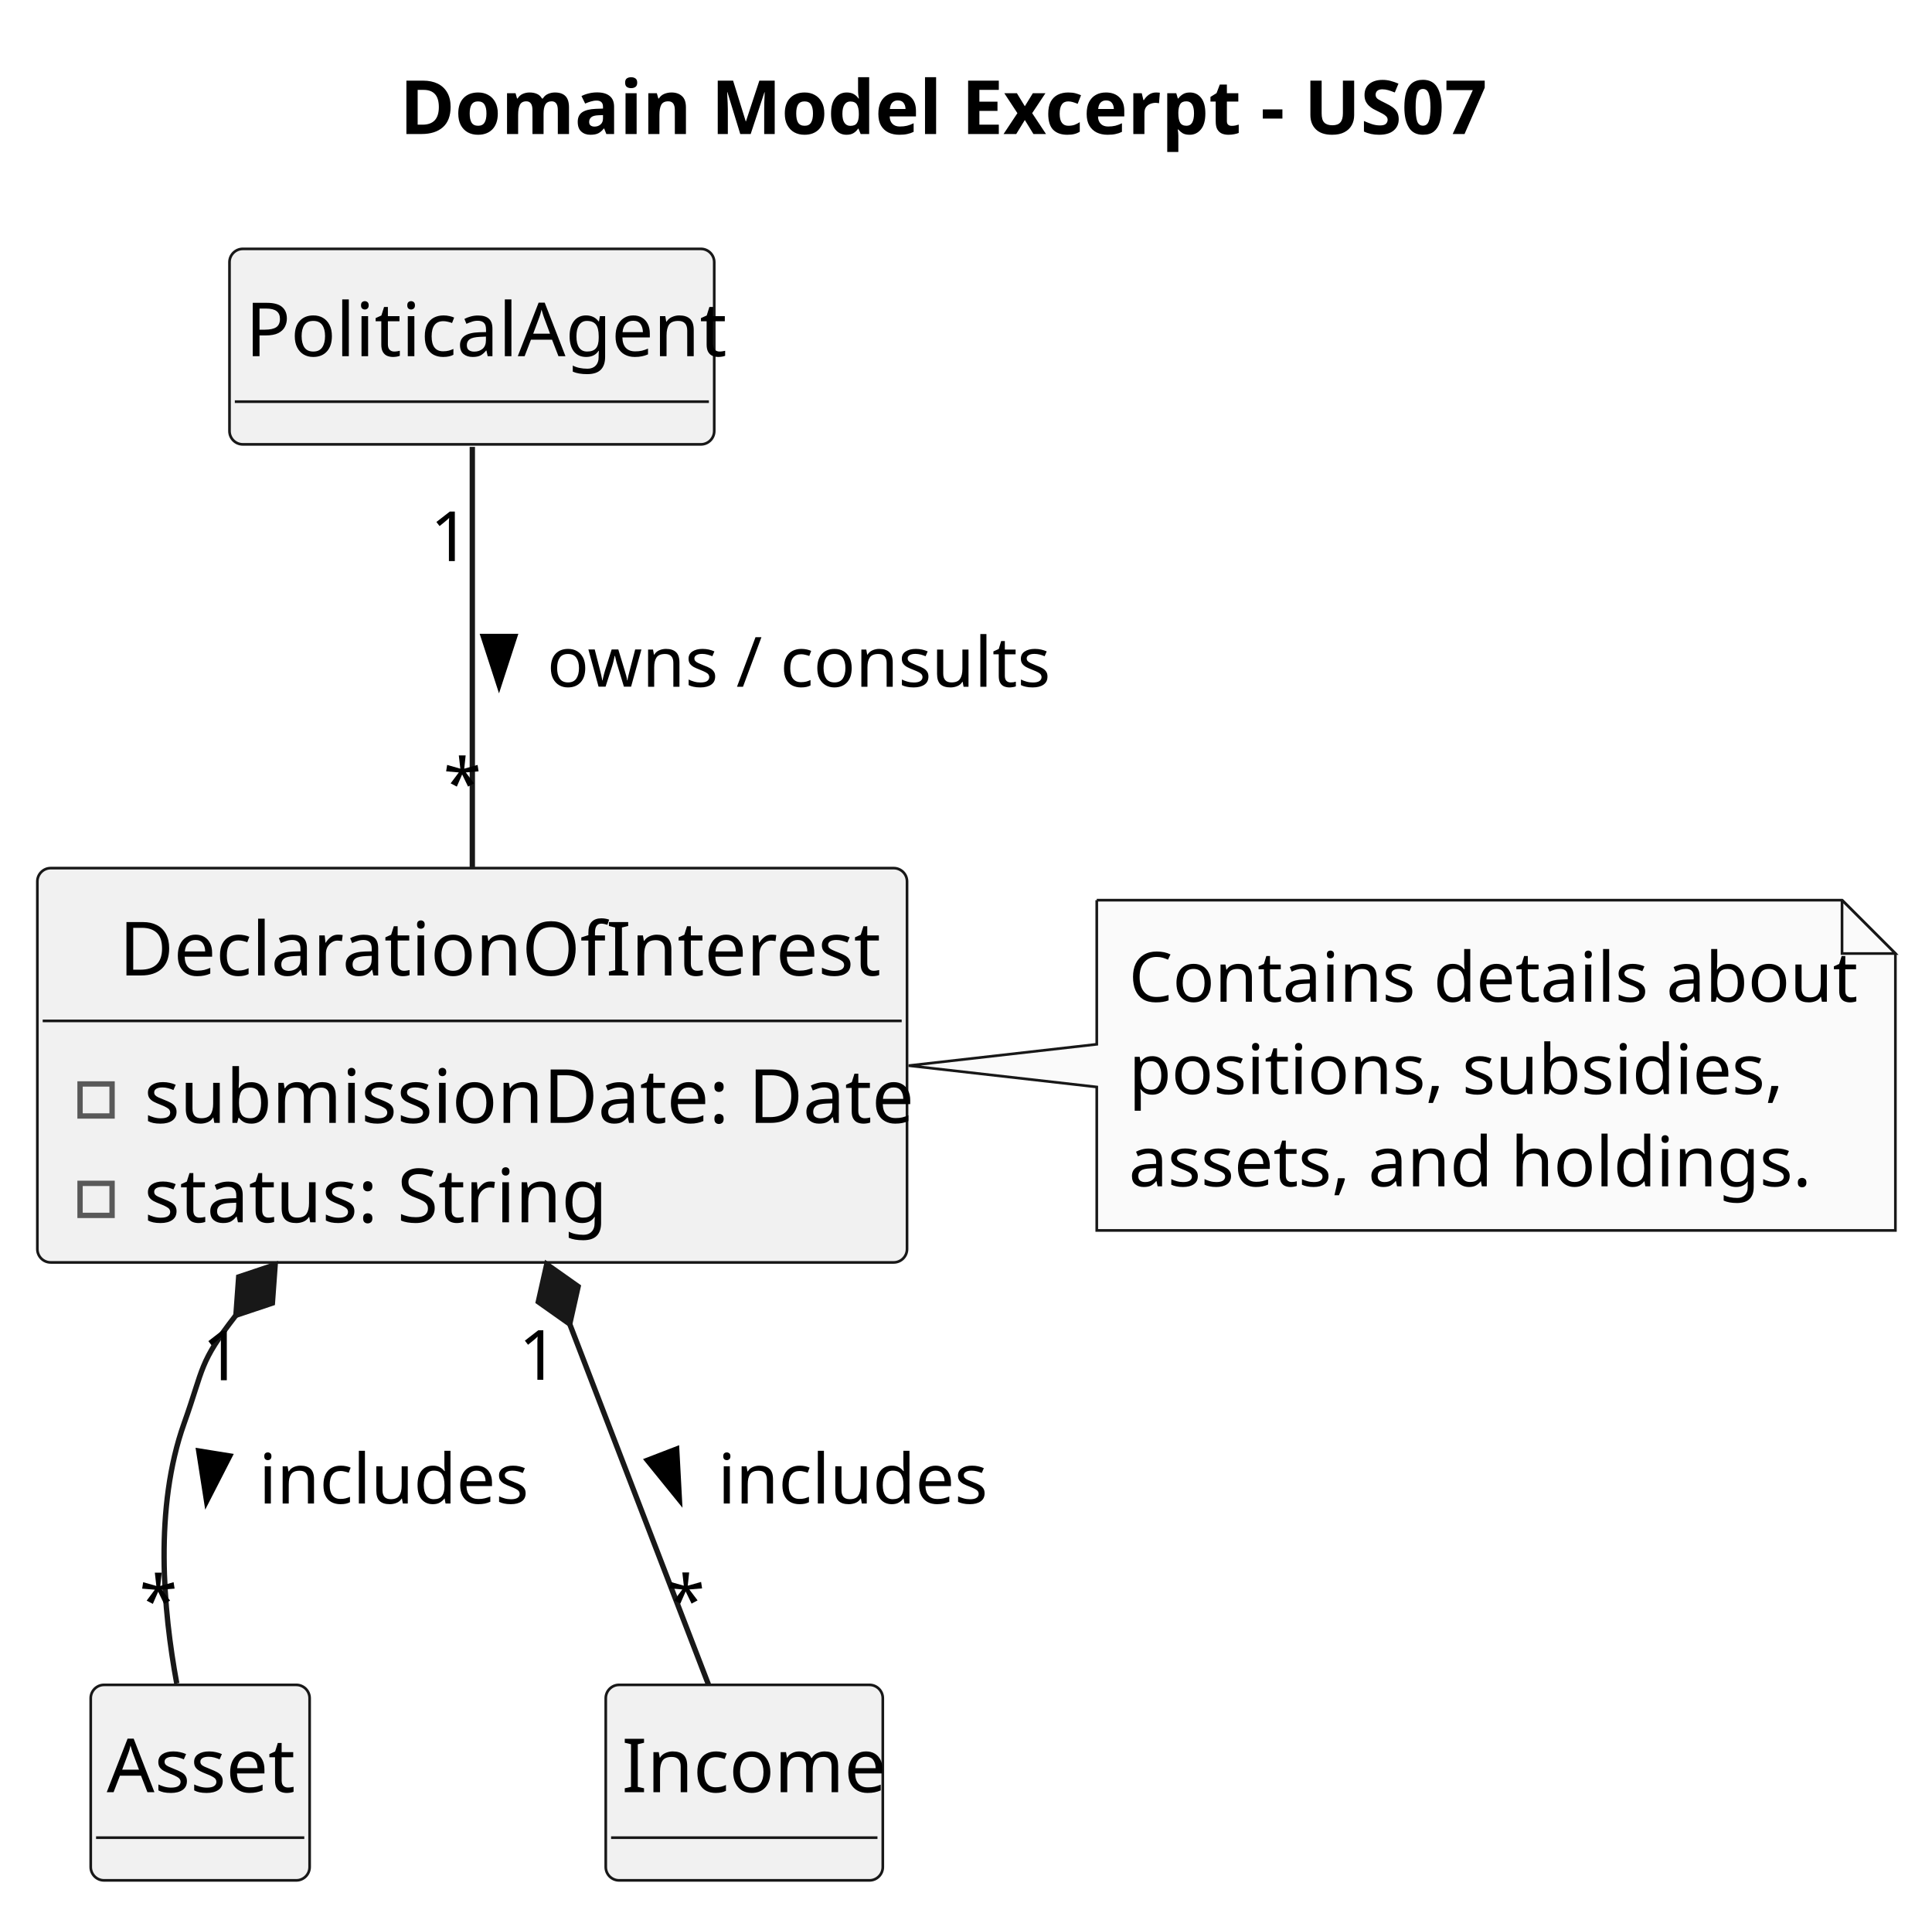
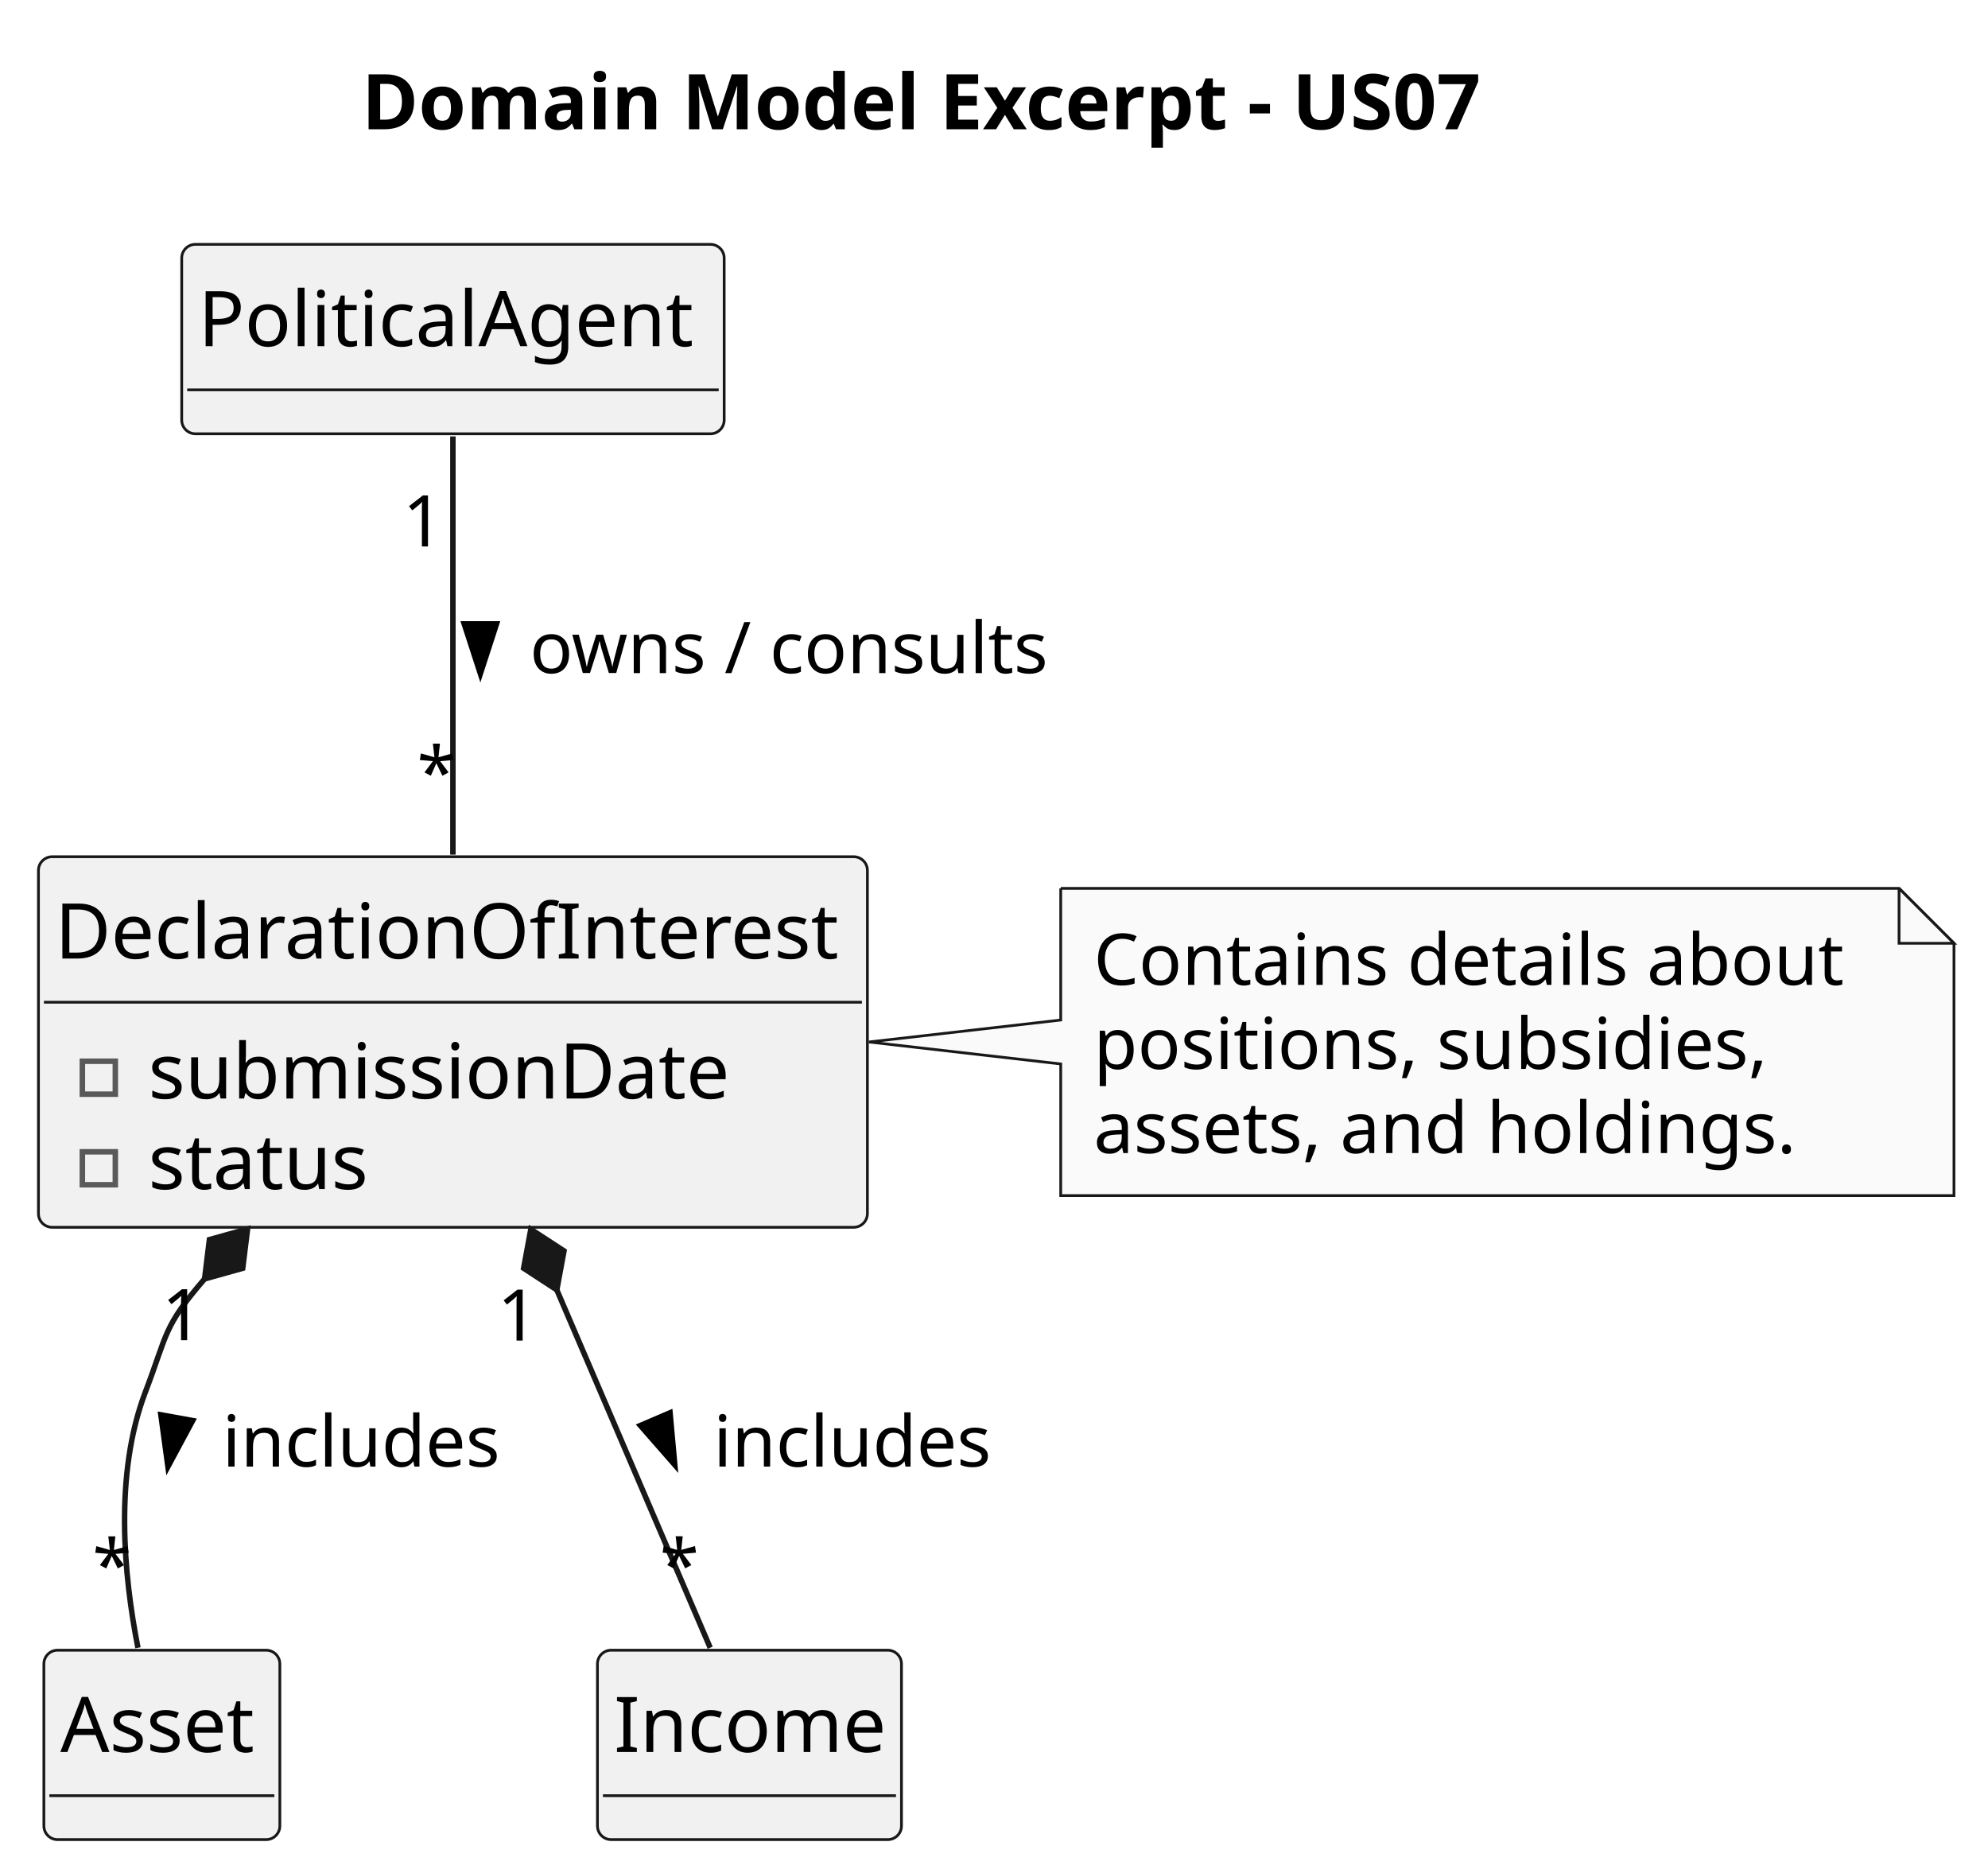
- <svg xmlns="http://www.w3.org/2000/svg" contentStyleType="text/css" data-diagram-type="CLASS" height="359px" preserveAspectRatio="none" style="width:362px;height:359px;background:#FFFFFF;" version="1.1" viewBox="0 0 362 359" width="362px" zoomAndPan="magnify">
+ <svg xmlns="http://www.w3.org/2000/svg" contentStyleType="text/css" data-diagram-type="CLASS" height="341px" preserveAspectRatio="none" style="width:362px;height:341px;background:#FFFFFF;" version="1.1" viewBox="0 0 362 341" width="362px" zoomAndPan="magnify">
  <defs />
  <g>
    <g class="title" data-source-line="8">
-       <text fill="#000000" font-family="sans-serif" font-size="14" font-weight="bold" lengthAdjust="spacing" textLength="198.379" x="74.881" y="25.107">Domain Model Excerpt - US07</text>
+       <text fill="#000000" font-family="sans-serif" font-size="14" font-weight="bold" lengthAdjust="spacing" textLength="217.102" x="65.851" y="23.535">Domain Model Excerpt - US07</text>
    </g>
-     <g class="entity" data-entity="PoliticalAgent" data-source-line="10" data-uid="ent0002" id="entity_PoliticalAgent">
-       <rect fill="#F1F1F1" height="36.621" rx="2.5" ry="2.5" style="stroke:#181818;stroke-width:0.5;" width="90.827" x="43" y="46.621" />
-       <text fill="#000000" font-family="sans-serif" font-size="14" lengthAdjust="spacing" textLength="84.827" x="46" y="66.728">PoliticalAgent</text>
-       <line style="stroke:#181818;stroke-width:0.5;" x1="44" x2="132.827" y1="75.242" y2="75.242" />
+     <g class="entity" data-qualified-name="PoliticalAgent" data-source-line="10" id="ent0002">
+       <rect fill="#F1F1F1" height="34.488" rx="2.5" ry="2.5" style="stroke:#181818;stroke-width:0.5;" width="98.777" x="33.09" y="44.488" />
+       <text fill="#000000" font-family="sans-serif" font-size="14" lengthAdjust="spacing" textLength="92.777" x="36.09" y="63.023">PoliticalAgent</text>
+       <line style="stroke:#181818;stroke-width:0.5;" x1="34.09" x2="130.867" y1="70.977" y2="70.977" />
    </g>
-     <g class="entity" data-entity="DeclarationOfInterest" data-source-line="13" data-uid="ent0003" id="entity_DeclarationOfInterest">
-       <rect fill="#F1F1F1" height="73.863" rx="2.5" ry="2.5" style="stroke:#181818;stroke-width:0.5;" width="162.951" x="7" y="162.621" />
-       <text fill="#000000" font-family="sans-serif" font-size="14" lengthAdjust="spacing" textLength="132.282" x="22.334" y="182.728">DeclarationOfInterest</text>
-       <line style="stroke:#181818;stroke-width:0.5;" x1="8" x2="168.951" y1="191.242" y2="191.242" />
-       <rect fill="none" height="6" style="stroke:#595959;stroke-width:1;" width="6" x="15" y="203.053" />
-       <text fill="#000000" font-family="sans-serif" font-size="14" lengthAdjust="spacing" textLength="136.951" x="27" y="210.35">submissionDate: Date</text>
-       <rect fill="none" height="6" style="stroke:#595959;stroke-width:1;" width="6" x="15" y="221.674" />
-       <text fill="#000000" font-family="sans-serif" font-size="14" lengthAdjust="spacing" textLength="81.703" x="27" y="228.971">status: String</text>
+     <g class="entity" data-qualified-name="DeclarationOfInterest" data-source-line="13" id="ent0003">
+       <rect fill="#F1F1F1" height="67.465" rx="2.5" ry="2.5" style="stroke:#181818;stroke-width:0.5;" width="150.949" x="7" y="155.978" />
+       <text fill="#000000" font-family="sans-serif" font-size="14" lengthAdjust="spacing" textLength="144.949" x="10" y="174.513">DeclarationOfInterest</text>
+       <line style="stroke:#181818;stroke-width:0.5;" x1="8" x2="156.949" y1="182.467" y2="182.467" />
+       <g data-visibility-modifier="PRIVATE_FIELD">
+         <rect fill="none" height="6" style="stroke:#595959;stroke-width:1;" width="6" x="15" y="193.211" />
+       </g>
+       <text fill="#000000" font-family="sans-serif" font-size="14" lengthAdjust="spacing" textLength="108.616" x="27" y="200.002">submissionDate</text>
+       <g data-visibility-modifier="PRIVATE_FIELD">
+         <rect fill="none" height="6" style="stroke:#595959;stroke-width:1;" width="6" x="15" y="209.699" />
+       </g>
+       <text fill="#000000" font-family="sans-serif" font-size="14" lengthAdjust="spacing" textLength="41.166" x="27" y="216.49">status</text>
    </g>
-     <g class="entity" data-entity="Asset" data-source-line="18" data-uid="ent0004" id="entity_Asset">
-       <rect fill="#F1F1F1" height="36.621" rx="2.5" ry="2.5" style="stroke:#181818;stroke-width:0.5;" width="41.014" x="17" y="315.621" />
-       <text fill="#000000" font-family="sans-serif" font-size="14" lengthAdjust="spacing" textLength="35.014" x="20" y="335.728">Asset</text>
-       <line style="stroke:#181818;stroke-width:0.5;" x1="18" x2="57.014" y1="344.242" y2="344.242" />
+     <g class="entity" data-qualified-name="Asset" data-source-line="18" id="ent0004">
+       <rect fill="#F1F1F1" height="34.488" rx="2.5" ry="2.5" style="stroke:#181818;stroke-width:0.5;" width="42.969" x="7.99" y="300.438" />
+       <text fill="#000000" font-family="sans-serif" font-size="14" lengthAdjust="spacing" textLength="36.969" x="10.99" y="318.973">Asset</text>
+       <line style="stroke:#181818;stroke-width:0.5;" x1="8.99" x2="49.959" y1="326.927" y2="326.927" />
    </g>
-     <g class="entity" data-entity="Income" data-source-line="21" data-uid="ent0005" id="entity_Income">
-       <rect fill="#F1F1F1" height="36.621" rx="2.5" ry="2.5" style="stroke:#181818;stroke-width:0.5;" width="51.91" x="113.5" y="315.621" />
-       <text fill="#000000" font-family="sans-serif" font-size="14" lengthAdjust="spacing" textLength="45.91" x="116.5" y="335.728">Income</text>
-       <line style="stroke:#181818;stroke-width:0.5;" x1="114.5" x2="164.41" y1="344.242" y2="344.242" />
+     <g class="entity" data-qualified-name="Income" data-source-line="21" id="ent0005">
+       <rect fill="#F1F1F1" height="34.488" rx="2.5" ry="2.5" style="stroke:#181818;stroke-width:0.5;" width="55.362" x="108.79" y="300.438" />
+       <text fill="#000000" font-family="sans-serif" font-size="14" lengthAdjust="spacing" textLength="49.362" x="111.79" y="318.973">Income</text>
+       <line style="stroke:#181818;stroke-width:0.5;" x1="109.79" x2="163.152" y1="326.927" y2="326.927" />
    </g>
-     <g class="entity" data-entity="GMN9" data-source-line="29" data-uid="ent0010" id="entity_GMN9">
-       <path d="M205.5,168.621 L205.5,195.621 L170.25,199.621 L205.5,203.621 L205.5,230.494 A0,0 0 0 0 205.5,230.494 L355.142,230.494 A0,0 0 0 0 355.142,230.494 L355.142,178.621 L345.142,168.621 L205.5,168.621 A0,0 0 0 0 205.5,168.621" fill="#FAFAFA" style="stroke:#181818;stroke-width:0.5;" />
-       <path d="M345.142,168.621 L345.142,178.621 L355.142,178.621 L345.142,168.621" fill="#FAFAFA" style="stroke:#181818;stroke-width:0.5;" />
-       <text fill="#000000" font-family="sans-serif" font-size="13" lengthAdjust="spacing" textLength="128.642" x="211.5" y="187.649">Contains details about</text>
-       <text fill="#000000" font-family="sans-serif" font-size="13" lengthAdjust="spacing" textLength="116.34" x="211.5" y="204.94">positions, subsidies,</text>
-       <text fill="#000000" font-family="sans-serif" font-size="13" lengthAdjust="spacing" textLength="122.135" x="211.5" y="222.231">assets, and holdings.</text>
+     <g class="entity" data-qualified-name="GMN9" data-source-line="29" id="ent0010">
+       <path d="M193.15,161.738 L193.15,185.708 L158.22,189.708 L193.15,193.708 L193.15,217.67 A0,0 0 0 0 193.15,217.67 L355.804,217.67 A0,0 0 0 0 355.804,217.67 L355.804,171.738 L345.804,161.738 L193.15,161.738 A0,0 0 0 0 193.15,161.738" fill="#FAFAFA" style="stroke:#181818;stroke-width:0.5;" />
+       <path d="M345.804,161.738 L345.804,171.738 L355.804,171.738 L345.804,161.738" fill="#FAFAFA" style="stroke:#181818;stroke-width:0.5;" />
+       <text fill="#000000" font-family="sans-serif" font-size="13" lengthAdjust="spacing" textLength="141.654" x="199.15" y="179.307">Contains details about</text>
+       <text fill="#000000" font-family="sans-serif" font-size="13" lengthAdjust="spacing" textLength="129.264" x="199.15" y="194.617">positions, subsidies,</text>
+       <text fill="#000000" font-family="sans-serif" font-size="13" lengthAdjust="spacing" textLength="133.599" x="199.15" y="209.928">assets, and holdings.</text>
    </g>
-     <g class="link" data-entity-1="PoliticalAgent" data-entity-2="DeclarationOfInterest" data-source-line="24" data-uid="lnk6" id="link_PoliticalAgent_DeclarationOfInterest">
-       <path codeLine="24" d="M88.5,83.711 C88.5,103.711 88.5,136.871 88.5,162.451" fill="none" id="PoliticalAgent-DeclarationOfInterest" style="stroke:#181818;stroke-width:1;" />
-       <polygon fill="#000000" points="93.5,128.267,96.439,119.222,90.561,119.222,93.5,128.267" style="stroke:#000000;stroke-width:1;" />
-       <text fill="#000000" font-family="sans-serif" font-size="13" lengthAdjust="spacing" textLength="88.874" x="102.5" y="128.649">owns / consults</text>
-       <text fill="#000000" font-family="sans-serif" font-size="13" lengthAdjust="spacing" textLength="7.23" x="80.614" y="105.11">1</text>
-       <text fill="#000000" font-family="sans-serif" font-size="13" lengthAdjust="spacing" textLength="5.059" x="83.064" y="151.382">*</text>
+     <g class="link" data-entity-1="ent0002" data-entity-2="ent0003" data-link-type="association" data-source-line="24" id="lnk6">
+       <path codeLine="24" d="M82.47,79.458 C82.47,98.798 82.47,131.118 82.47,155.598" fill="none" id="PoliticalAgent-DeclarationOfInterest" style="stroke:#181818;stroke-width:1;" />
+       <polygon fill="#000000" points="87.47,122.634,90.409,113.588,84.531,113.588,87.47,122.634" style="stroke:#000000;stroke-width:1;" />
+       <text fill="#000000" font-family="sans-serif" font-size="13" lengthAdjust="spacing" textLength="100.394" x="96.47" y="122.547">owns / consults</text>
+       <text fill="#000000" font-family="sans-serif" font-size="13" lengthAdjust="spacing" textLength="8.22" x="73.325" y="99.482">1</text>
+       <text fill="#000000" font-family="sans-serif" font-size="13" lengthAdjust="spacing" textLength="6.265" x="75.922" y="145.264">*</text>
    </g>
-     <g class="link" data-entity-1="DeclarationOfInterest" data-entity-2="Asset" data-source-line="25" data-uid="lnk7" id="link_DeclarationOfInterest_Asset">
-       <path codeLine="25" d="M44.201,246.39 C37.221,255.38 38.28,256.021 34.5,266.621 C28.87,282.401 30.58,301.641 33.12,315.361" fill="none" id="DeclarationOfInterest-backto-Asset" style="stroke:#181818;stroke-width:1;" />
-       <polygon fill="#181818" points="51.56,236.911,44.721,239.197,44.201,246.39,51.04,244.103,51.56,236.911" style="stroke:#181818;stroke-width:1;" />
-       <polygon fill="#000000" points="38.707,281.203,43.043,272.739,37.24,271.807,38.707,281.203" style="stroke:#000000;stroke-width:1;" />
-       <text fill="#000000" font-family="sans-serif" font-size="13" lengthAdjust="spacing" textLength="47.696" x="48.5" y="281.649">includes</text>
-       <text fill="#000000" font-family="sans-serif" font-size="13" lengthAdjust="spacing" textLength="7.23" x="37.885" y="258.559">1</text>
-       <text fill="#000000" font-family="sans-serif" font-size="13" lengthAdjust="spacing" textLength="5.059" x="26.106" y="304.48">*</text>
+     <g class="link" data-entity-1="ent0003" data-entity-2="ent0004" data-link-type="composition" data-source-line="25" id="lnk7">
+       <path codeLine="25" d="M37.253,232.844 C29.663,241.664 30.58,242.668 26.47,253.438 C20.76,268.438 22.54,286.898 25.12,299.998" fill="none" id="DeclarationOfInterest-backto-Asset" style="stroke:#181818;stroke-width:1;" />
+       <polygon fill="#181818" points="45.08,223.748,38.134,225.687,37.253,232.844,44.198,230.905,45.08,223.748" style="stroke:#181818;stroke-width:1;" />
+       <polygon fill="#000000" points="30.581,267.014,35.081,258.635,29.297,257.59,30.581,267.014" style="stroke:#000000;stroke-width:1;" />
+       <text fill="#000000" font-family="sans-serif" font-size="13" lengthAdjust="spacing" textLength="52.362" x="40.47" y="267.007">includes</text>
+       <text fill="#000000" font-family="sans-serif" font-size="13" lengthAdjust="spacing" textLength="8.22" x="29.468" y="244.004">1</text>
+       <text fill="#000000" font-family="sans-serif" font-size="13" lengthAdjust="spacing" textLength="6.265" x="16.818" y="289.589">*</text>
    </g>
-     <g class="link" data-entity-1="DeclarationOfInterest" data-entity-2="Income" data-source-line="26" data-uid="lnk8" id="link_DeclarationOfInterest_Income">
-       <path codeLine="26" d="M106.751,248.03 C116.601,273.62 125.06,295.601 132.75,315.581" fill="none" id="DeclarationOfInterest-backto-Income" style="stroke:#181818;stroke-width:1;" />
-       <polygon fill="#181818" points="102.44,236.831,100.862,243.868,106.751,248.03,108.328,240.994,102.44,236.831" style="stroke:#181818;stroke-width:1;" />
-       <polygon fill="#000000" points="127.296,280.933,126.79,271.436,121.304,273.547,127.296,280.933" style="stroke:#000000;stroke-width:1;" />
-       <text fill="#000000" font-family="sans-serif" font-size="13" lengthAdjust="spacing" textLength="47.696" x="134.5" y="281.649">includes</text>
-       <text fill="#000000" font-family="sans-serif" font-size="13" lengthAdjust="spacing" textLength="7.23" x="97.192" y="258.466">1</text>
-       <text fill="#000000" font-family="sans-serif" font-size="13" lengthAdjust="spacing" textLength="5.059" x="124.94" y="304.431">*</text>
+     <g class="link" data-entity-1="ent0003" data-entity-2="ent0005" data-link-type="composition" data-source-line="26" id="lnk8">
+       <path codeLine="26" d="M101.389,234.837 C111.889,259.327 121.03,280.648 129.32,299.988" fill="none" id="DeclarationOfInterest-backto-Income" style="stroke:#181818;stroke-width:1;" />
+       <polygon fill="#181818" points="96.66,223.808,95.348,230.899,101.389,234.837,102.701,227.747,96.66,223.808" style="stroke:#181818;stroke-width:1;" />
+       <polygon fill="#000000" points="122.87,266.689,122.007,257.218,116.605,259.534,122.87,266.689" style="stroke:#000000;stroke-width:1;" />
+       <text fill="#000000" font-family="sans-serif" font-size="13" lengthAdjust="spacing" textLength="52.362" x="129.9" y="267.007">includes</text>
+       <text fill="#000000" font-family="sans-serif" font-size="13" lengthAdjust="spacing" textLength="8.22" x="90.558" y="244.075">1</text>
+       <text fill="#000000" font-family="sans-serif" font-size="13" lengthAdjust="spacing" textLength="6.265" x="120.127" y="289.575">*</text>
    </g>
  </g>
</svg>
